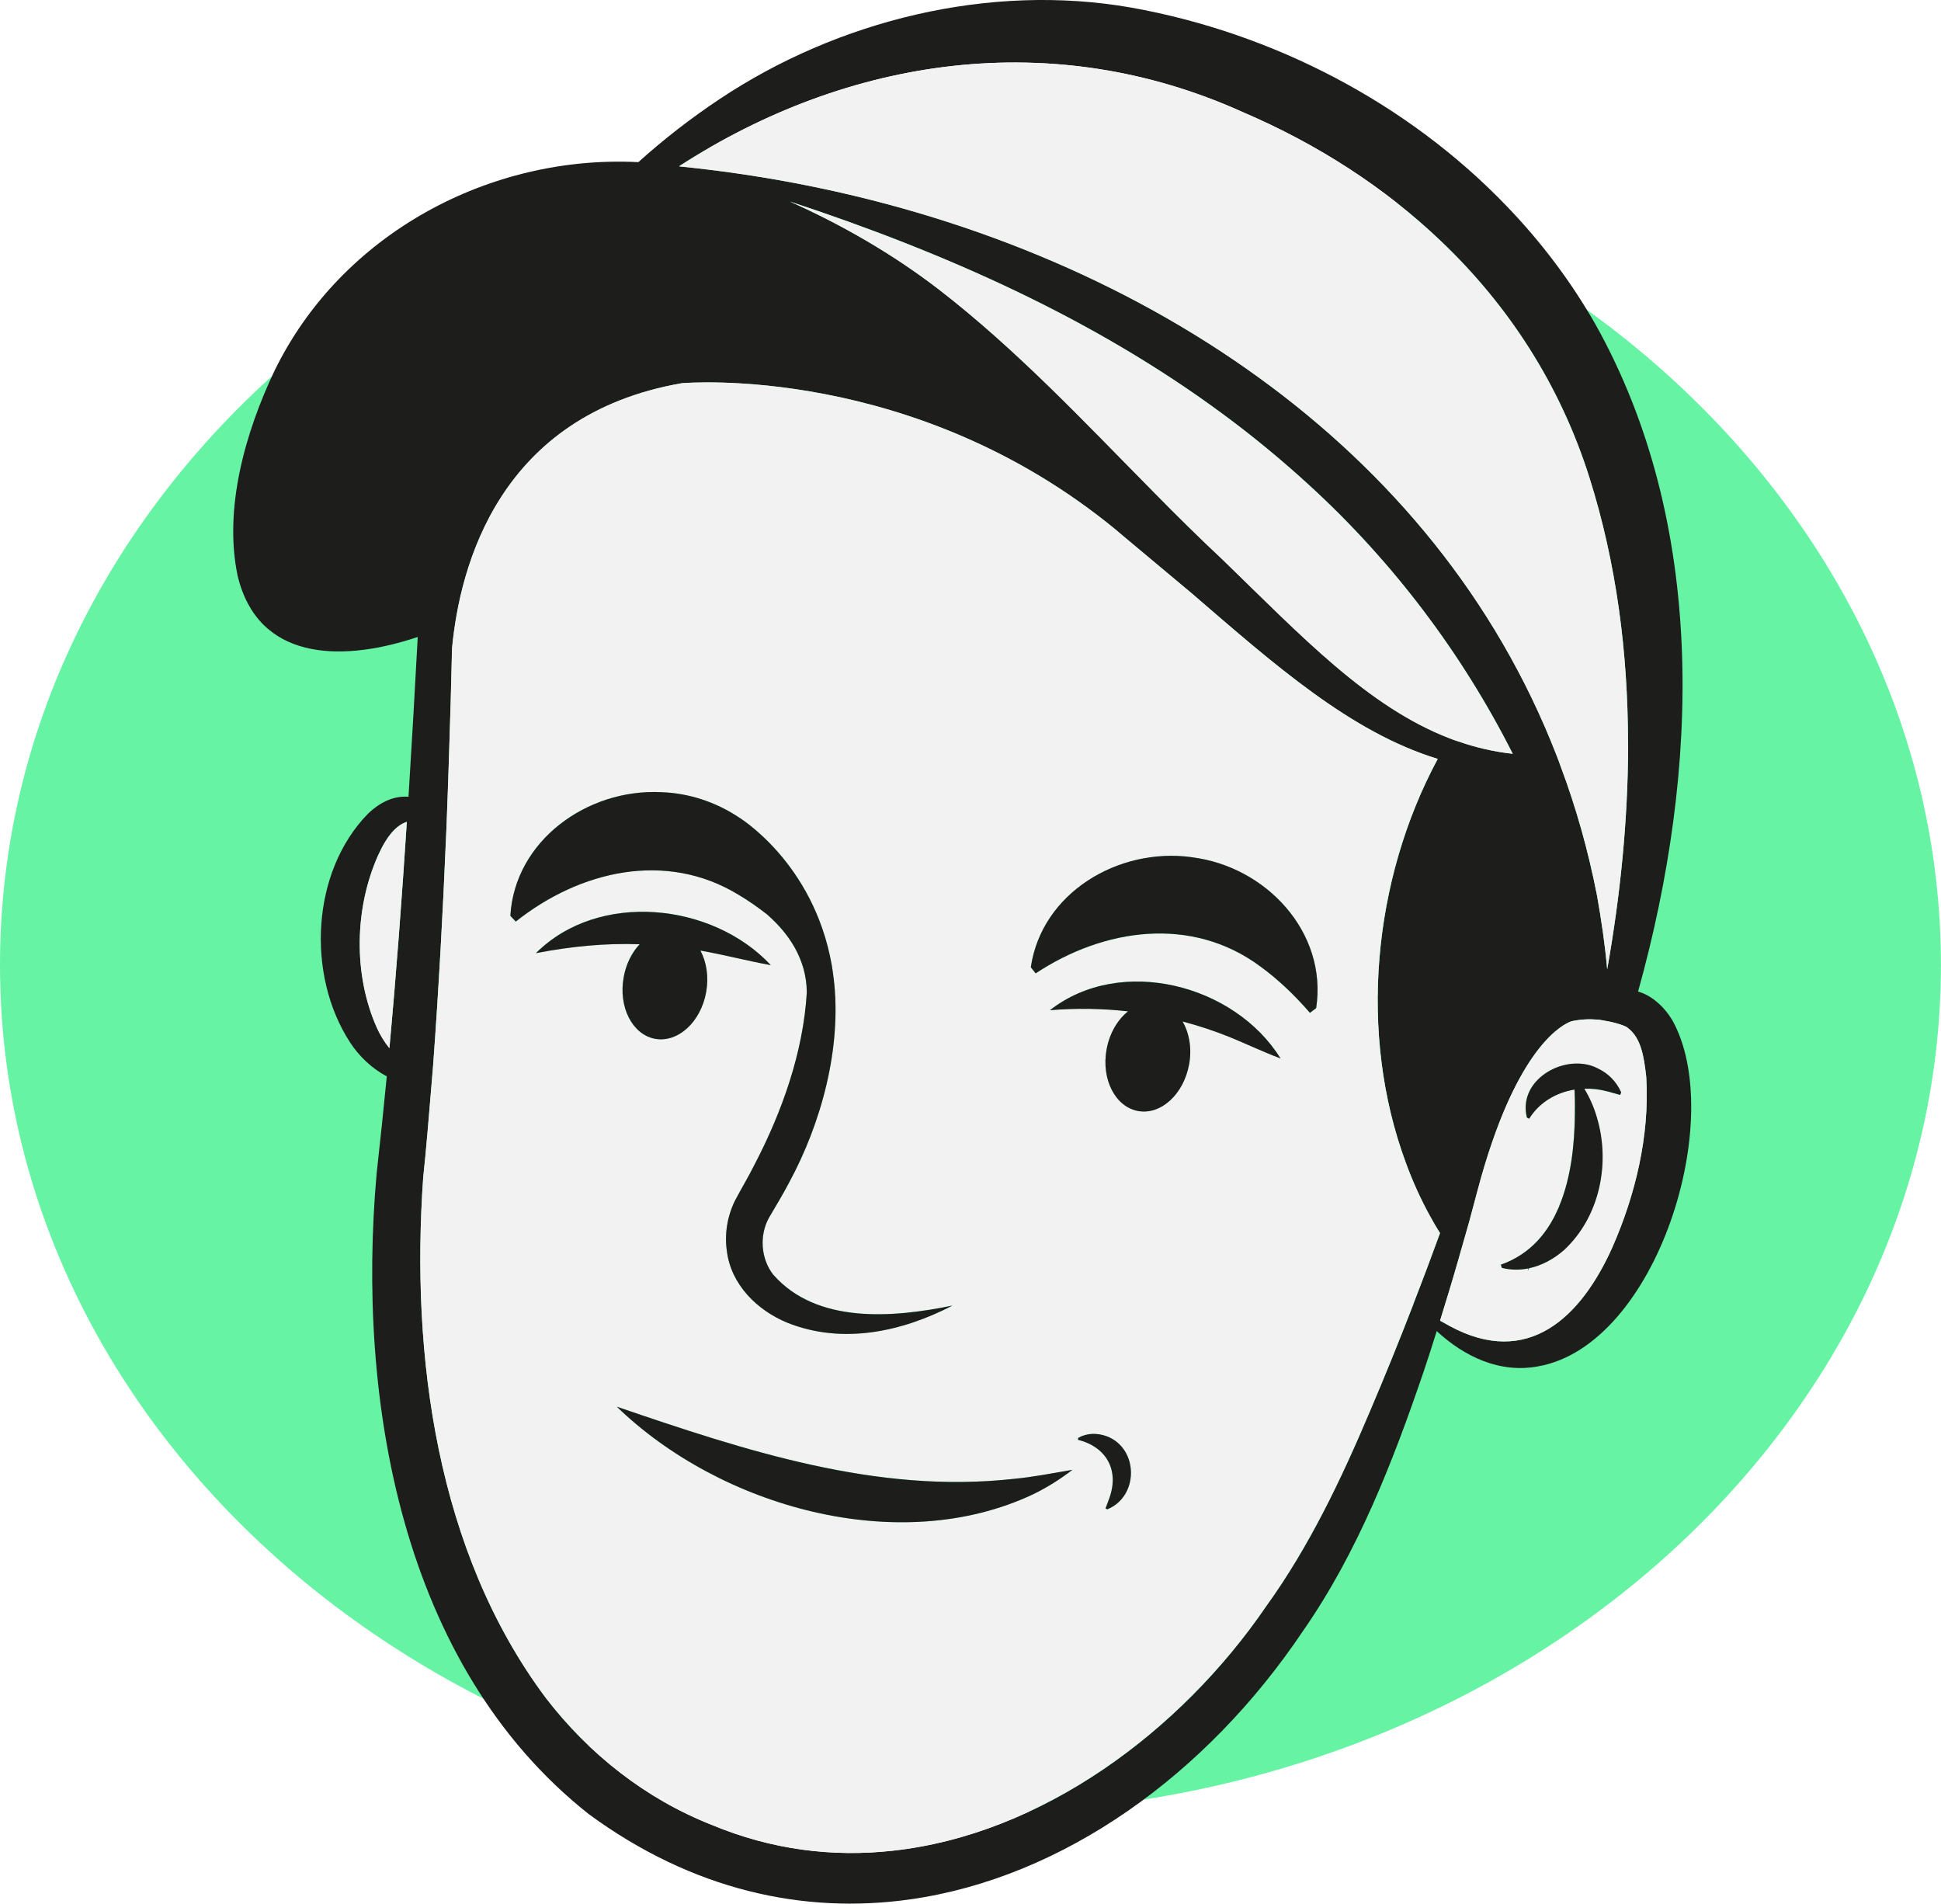
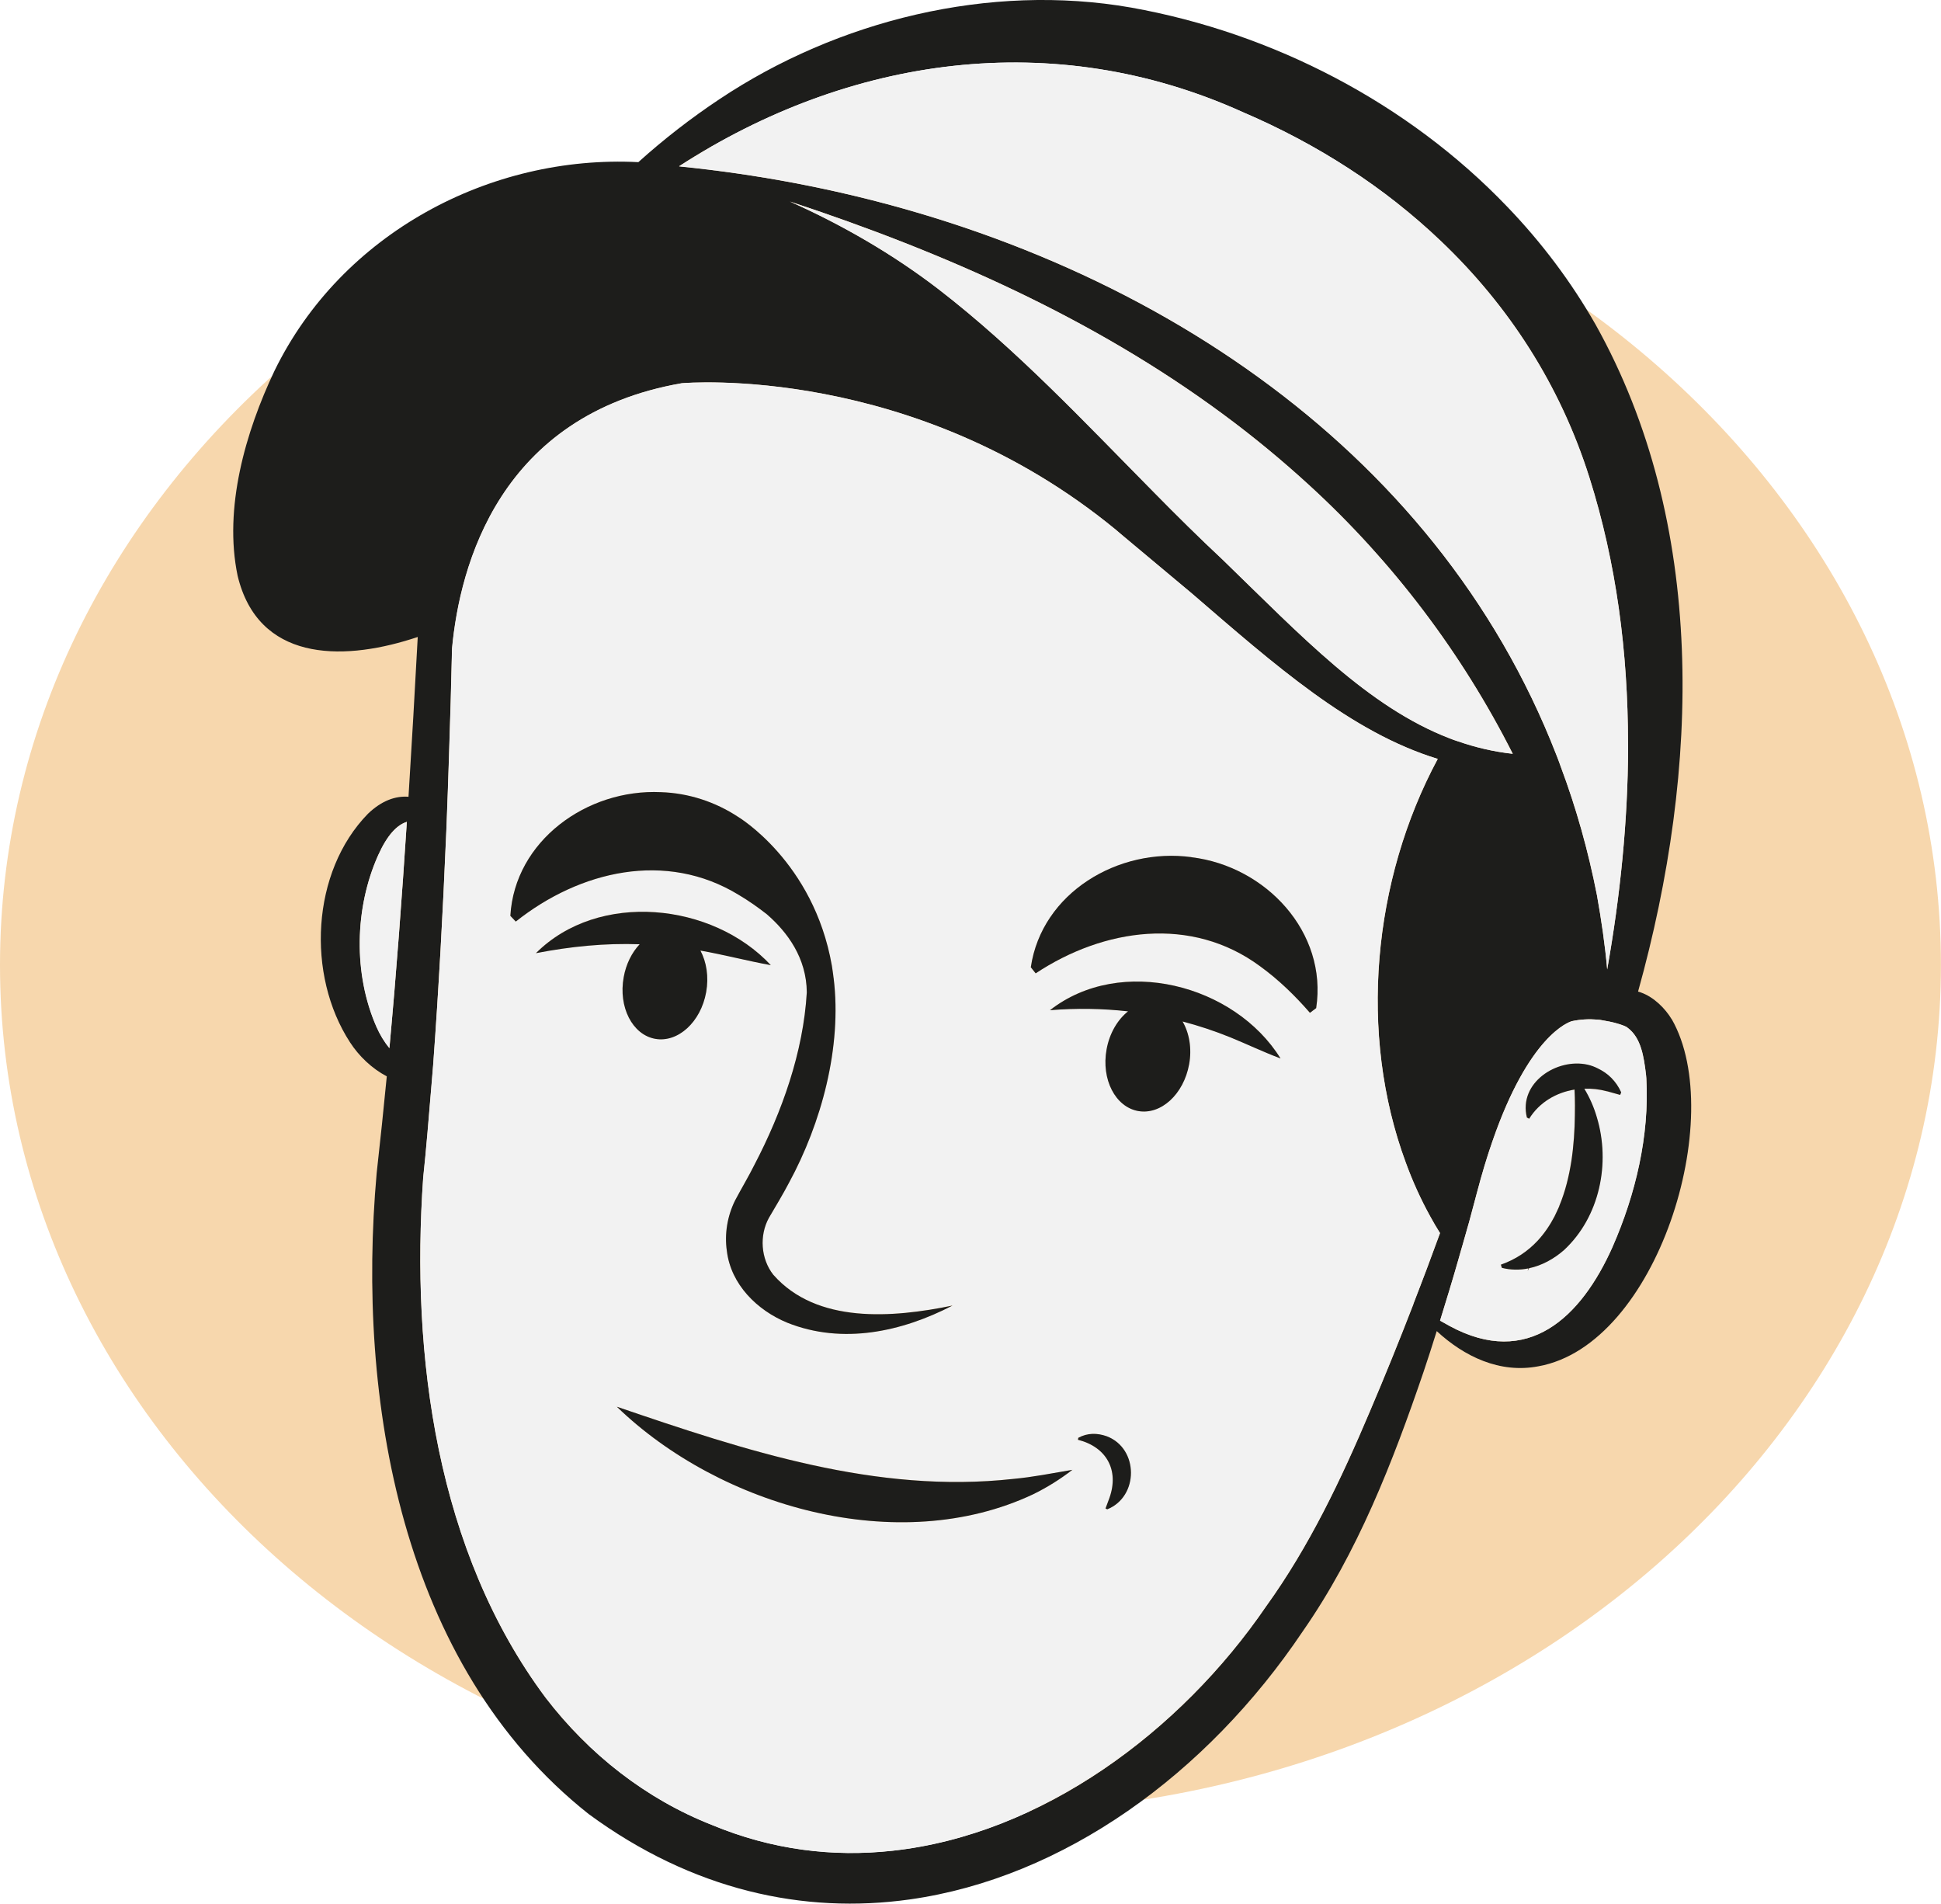
<svg xmlns="http://www.w3.org/2000/svg" id="logo" viewBox="0 0 239.57 234.94">
  <defs>
-     <style>.cls-1{fill:#f2f2f2;}.cls-1,.cls-2,.cls-3{stroke-width:0px;}.cls-2{fill:#1d1d1b;}.cls-3{fill:#66f3a3;}</style>
+     <style>.cls-1{fill:#f2f2f2;}.cls-1,.cls-2,.cls-3{stroke-width:0px;}.cls-2{fill:#1d1d1b;}.cls-3{fill:#F7D7AD;}</style>
  </defs>
  <g id="Warstwa_3">
    <ellipse class="cls-3" cx="119.78" cy="119.08" rx="119.78" ry="104.67" />
    <path class="cls-2" d="m206.35,125.8c6.86,12.04-1.8,40.18-16.46,42.81-4.77.92-9.16-1.2-12.56-4.34-.52,1.68-1.06,3.34-1.62,5.01-3.81,11.17-8.14,22.32-14.93,32.06-11.84,17.62-29.51,30.4-48.51,33.07-13.07,1.83-26.77-1.11-39.61-10.54-23.2-18.34-28.66-51.23-26.17-79.09.45-3.98.86-7.96,1.25-11.95-1.85-.97-3.44-2.5-4.54-4.2-5.4-8.31-4.79-21.04,2.22-28.21,1.69-1.62,3.41-2.22,5-2.09.41-6.57.79-13.15,1.14-19.72-.27.09-.53.17-.81.26-8.76,2.75-18.9,2.66-21.42-7.81-1.75-8.36.98-17.78,4.54-25.28,8.29-17.01,26.66-26.7,44.92-25.77,3.13-2.82,6.49-5.43,10.01-7.77C103.37,2.52,122.1-2.14,139.64.94c17.44,3.12,34.14,11.76,46.41,24.59,4.2,4.37,7.87,9.23,10.89,14.53,13.7,24.51,12.93,54.7,5.24,82.31.12.03.23.07.35.11,1.63.58,3.02,2,3.81,3.32Zm-7.31,28.05c2.83-6.46,4.55-13.71,4.16-20.77-.01-.16-.03-.3-.04-.46-.27-2.22-.6-4.55-2.28-5.79-.04-.04-.09-.08-.15-.11-.49-.24-1.07-.41-1.6-.54-.15-.04-.28-.07-.44-.1l-1.21-.22c-.1-.01-.21-.02-.3-.03-1.07-.09-2.12-.03-3.16.19-.4.11-5.3,1.74-9.82,14.84-.65,1.86-1.28,3.97-1.91,6.34-.74,2.82-1.24,4.63-1.56,5.7-.12.44-.25.91-.39,1.35h0s-.36,1.27-.36,1.27c-.71,2.49-1.47,4.97-2.24,7.46.4.23.79.45,1.2.67,9.63,5.21,16.2-1.04,20.1-9.79Zm1.91-61.61c0-.18,0-.35-.01-.54-.01-11.18-1.43-22.23-4.77-32.79-3.62-11.46-10-21.23-18.3-29.14-6.97-6.66-15.28-12-24.44-15.92-23.46-10.61-48.66-6.87-69.61,6.66l.09.02h.02c4.69.48,9.35,1.15,13.98,2.02,20.84,3.93,40.86,11.99,57.52,24.08,16.18,11.74,29.18,27.27,36.68,46.56.19.48.37.96.54,1.45,1.88,5.03,3.37,10.32,4.46,15.85.54,3.03.99,6.08,1.26,9.14,1.61-9.08,2.55-18.28,2.58-27.39Zm-20.99-.76c2.16.75,4.38,1.28,6.76,1.54-6.27-12.4-14.79-23.67-25.03-33.06-3.45-3.17-7.03-6.12-10.75-8.86-16.03-11.84-34.42-19.96-53.44-26.23,6.5,2.9,12.75,6.52,18.35,10.82,9.7,7.49,18.01,16.39,26.57,25.05,2.78,2.83,5.6,5.62,8.51,8.34,9.72,9.41,17.91,18.14,28,22.04.34.14.69.26,1.04.37Zm-2.23,60.68c-.43-.68-.83-1.37-1.22-2.08-1.17-2.12-2.16-4.32-2.99-6.59-5.88-15.86-4.11-34.85,3.94-49.83-10.74-3.28-20.15-11.63-30.35-20.42-2.88-2.42-5.81-4.85-8.74-7.31l-.62-.53c-24.95-20.53-53.1-18.14-53.6-18.1-22.52,3.92-27.39,22.51-28.35,32.72l-.17,6.7c-.15,4.81-.29,9.61-.48,14.4-.02.73-.06,1.46-.09,2.19-.4,9.38-.91,18.73-1.59,28.11-.03.42-.07.85-.11,1.32l-.1,1.21c-.31,3.7-.66,8.08-1.02,11.37-1.55,22.05,1.66,46.19,15.12,64.21,5.33,6.95,12.36,12.49,20.52,15.69,7.4,3.08,14.94,3.99,22.29,3.18,18.4-2,35.54-14.69,46.12-30.18,5.31-7.37,9.25-15.66,12.79-24.03,1.86-4.36,3.64-8.76,5.35-13.18.02-.05.04-.11.05-.16,1.12-2.88,2.2-5.77,3.26-8.67Zm-129.66-22.82c.85-9.3,1.54-18.61,2.15-27.93-1.23.39-2.42,1.63-3.54,4.12-2.92,6.52-3.07,14.67-.21,21.17.42.95.95,1.83,1.6,2.63Z" />
    <path class="cls-1" d="m203.2,133.09c.4,7.05-1.32,14.31-4.16,20.77-3.89,8.75-10.47,15-20.1,9.79-.41-.22-.8-.44-1.2-.67.77-2.49,1.53-4.97,2.24-7.46l.36-1.26h0c.14-.46.26-.93.39-1.36.32-1.06.82-2.87,1.56-5.7.62-2.37,1.26-4.48,1.91-6.34,4.52-13.1,9.42-14.73,9.82-14.84,1.03-.22,2.08-.28,3.16-.19.09.01.2.02.3.03l1.21.22c.16.03.29.06.44.1.53.14,1.11.3,1.6.54.05.03.1.07.15.11,1.68,1.24,2.01,3.57,2.28,5.79.01.16.03.3.04.46Zm-3.24,2.03l.12-.3c-.31-.7-.73-1.3-1.23-1.8-.47-.48-1.03-.85-1.66-1.16-.41-.21-.82-.35-1.26-.46-3.8-.85-8.55,2.24-7.49,6.52l.28.15c1.26-2.03,3.34-3.23,5.6-3.6.03.66.05,1.3.05,1.95,0,.4,0,.8-.01,1.22-.02,1.82-.14,3.75-.43,5.65-.3,1.91-.76,3.78-1.48,5.51-.01.05-.04.11-.06.17-.17.36-.33.74-.51,1.09,0,.01-.01.02-.01.03,0,0-.01.01-.01.02-.57,1.09-1.25,2.1-2.08,3-1.2,1.29-2.7,2.32-4.55,2.97l.12.39c1.08.28,2.2.29,3.28.07-.03.1-.07.21-.1.32.06-.11.11-.24.18-.34,1.58-.33,3.08-1.16,4.31-2.24,4.43-4.1,5.76-10.75,4.05-16.4-.36-1.24-.89-2.42-1.54-3.51.92-.04,1.84.06,2.73.3.05.01.1.02.15.03l1.54.43Z" />
    <path class="cls-1" d="m200.94,91.71c.01.19.01.36.01.54-.03,9.11-.97,18.31-2.58,27.39-.27-3.06-.72-6.11-1.26-9.14-1.08-5.53-2.57-10.82-4.46-15.85-.17-.49-.35-.97-.54-1.45-7.5-19.29-20.49-34.82-36.68-46.56-16.65-12.09-36.68-20.15-57.52-24.08-4.62-.87-9.29-1.54-13.98-2.01h-.02s-.09-.03-.09-.03c20.94-13.54,46.14-17.28,69.61-6.66,9.16,3.93,17.47,9.26,24.44,15.92,8.3,7.9,14.67,17.68,18.3,29.14,3.34,10.56,4.76,21.61,4.77,32.79Z" />
    <path class="cls-2" d="m200.09,134.82l-.12.3-1.54-.43s-.09-.02-.15-.03c-.89-.24-1.81-.34-2.73-.3.66,1.09,1.18,2.27,1.54,3.51,1.71,5.65.37,12.3-4.05,16.4-1.23,1.08-2.73,1.91-4.31,2.24-.06.1-.11.23-.18.34.03-.11.07-.22.1-.32-1.08.22-2.2.21-3.28-.07l-.12-.39c1.85-.65,3.35-1.68,4.55-2.97.83-.9,1.51-1.91,2.08-3,0-.01.01-.02.01-.02,0-.01.01-.02.01-.03.18-.35.34-.73.51-1.09.02-.05.05-.11.06-.17.72-1.73,1.18-3.6,1.48-5.51.29-1.91.41-3.83.43-5.65.01-.42.01-.82.01-1.22,0-.65-.02-1.29-.05-1.95-2.26.37-4.34,1.57-5.6,3.6l-.28-.15c-1.06-4.28,3.69-7.37,7.49-6.52.44.1.85.25,1.26.46.62.3,1.19.68,1.66,1.16.5.5.92,1.1,1.23,1.8Z" />
    <path class="cls-1" d="m186.71,93.03c-2.37-.26-4.6-.79-6.76-1.54-.35-.11-.7-.24-1.04-.37-10.09-3.89-18.29-12.62-28-22.04-2.91-2.72-5.73-5.51-8.51-8.34-8.56-8.65-16.87-17.56-26.57-25.05-5.6-4.3-11.85-7.92-18.35-10.82,19.03,6.27,37.42,14.39,53.44,26.23,3.72,2.74,7.3,5.7,10.75,8.86,10.25,9.39,18.77,20.66,25.03,33.06Z" />
    <path class="cls-1" d="m176.51,150.09c.39.71.79,1.41,1.22,2.08-1.06,2.91-2.13,5.79-3.26,8.67-.01.04-.03.1-.05.16-1.71,4.43-3.49,8.82-5.35,13.18-3.54,8.37-7.48,16.66-12.79,24.03-10.58,15.49-27.72,28.18-46.12,30.18-7.34.81-14.88-.09-22.29-3.18-8.15-3.21-15.18-8.75-20.52-15.69-13.46-18.03-16.67-42.17-15.12-64.21.36-3.29.71-7.67,1.02-11.37l.1-1.21c.04-.47.08-.91.11-1.32.69-9.37,1.2-18.72,1.59-28.11.03-.73.07-1.46.09-2.19.19-4.79.33-9.59.48-14.4l.17-6.7c.96-10.21,5.82-28.8,28.35-32.72.5-.04,28.65-2.43,53.6,18.1l.62.53c2.93,2.46,5.85,4.89,8.74,7.31,10.2,8.79,19.61,17.14,30.35,20.42-8.05,14.97-9.82,33.97-3.94,49.83.83,2.27,1.82,4.47,2.99,6.59Zm-14.06-25.68c1.43-9.37-6.22-17.52-15.39-18.62-9.05-1.23-18.49,4.41-19.84,13.59l.6.75c8.4-5.56,19.23-7.15,27.72-.86,2.27,1.65,4.29,3.6,6.13,5.73l.77-.58Zm-10.58,3.6c2.09.86,4.01,1.78,6.18,2.6-5.68-9.13-19.73-12.78-28.46-5.95,3.28-.27,6.49-.22,9.64.14-1.28,1.03-2.28,2.7-2.65,4.7-.67,3.7,1.08,7.09,3.89,7.6,2.82.51,5.63-2.07,6.3-5.77.35-1.97.01-3.87-.81-5.28,1.99.52,3.96,1.17,5.9,1.96Zm-18.83,49.67c3.52.89,5.11,3.74,3.88,7.19l-.48,1.29.22.1c3.91-1.57,3.89-7.5-.06-9.01-1.17-.43-2.4-.44-3.52.19l-.04.24Zm-5.53,6.73c1.72-.84,3.35-1.86,4.85-3.02-2.51.43-4.88.91-7.29,1.12-16.91,1.86-33.06-3.5-48.94-8.91,12.77,12.36,34.78,18.63,51.38,10.81Zm-9.96-23.3c-7.39,1.52-16.75,2.28-22.11-3.8-1.54-1.97-1.73-4.84-.54-7.01.76-1.29,1.81-3.04,2.49-4.35,3.96-7.29,6.56-16.69,5.5-25.26t.01-.01l-.02-.02c-.02-.24-.06-.47-.09-.71-.03-.21-.06-.42-.09-.61l-.03-.19c-2.25-12.82-11.6-18.37-11.6-18.37h0c-2.77-1.81-6.06-2.91-9.49-3.02-9.13-.44-18.05,6-18.59,15.26l.67.71c7.89-6.27,18.55-8.8,27.54-3.28,1.2.72,2.34,1.52,3.45,2.38,2.54,2.22,4.89,5.4,4.93,9.64-.43,7.38-3.06,14.78-6.45,21.25-.73,1.47-1.63,2.98-2.41,4.44-.95,1.92-1.31,4.11-1.01,6.2.49,4.16,3.74,7.34,7.45,8.87,6.84,2.74,14.19,1.1,20.4-2.11Zm-31.11-43.81c2.9.51,5.72,1.26,8.69,1.8-7.22-7.73-21.28-9.2-28.99-1.48,4.34-.84,8.55-1.25,12.8-1.1-.96,1.02-1.68,2.44-1.97,4.07-.67,3.7,1.08,7.09,3.88,7.6,2.81.51,5.64-2.07,6.3-5.76.34-1.91.04-3.74-.71-5.13Z" />
    <path class="cls-2" d="m147.06,105.79c9.17,1.1,16.82,9.25,15.39,18.62l-.77.58c-1.84-2.12-3.86-4.08-6.13-5.73-8.49-6.29-19.32-4.7-27.72.86l-.6-.75c1.34-9.18,10.79-14.82,19.84-13.59Z" />
    <path class="cls-2" d="m158.04,130.62c-2.17-.82-4.08-1.74-6.18-2.6-1.95-.79-3.92-1.44-5.9-1.96.82,1.41,1.17,3.31.81,5.28-.67,3.7-3.48,6.28-6.3,5.77-2.81-.51-4.56-3.91-3.89-7.6.36-2,1.36-3.67,2.65-4.7-3.16-.35-6.36-.41-9.64-.14,8.73-6.83,22.79-3.19,28.46,5.95Z" />
    <path class="cls-2" d="m136.93,184.87c1.23-3.45-.36-6.3-3.88-7.19l.04-.24c1.12-.62,2.35-.61,3.52-.19,3.96,1.51,3.97,7.44.06,9.01l-.22-.1.48-1.29Z" />
    <path class="cls-2" d="m132.36,181.39c-1.5,1.16-3.13,2.18-4.85,3.02-16.6,7.82-38.61,1.55-51.38-10.81,15.88,5.42,32.03,10.78,48.94,8.91,2.41-.22,4.78-.7,7.29-1.12Z" />
    <path class="cls-2" d="m95.45,157.32c5.36,6.08,14.71,5.32,22.11,3.8-6.21,3.22-13.56,4.85-20.4,2.11-3.71-1.53-6.96-4.72-7.45-8.87-.3-2.08.06-4.28,1.01-6.2.77-1.46,1.68-2.97,2.41-4.44,3.38-6.48,6.02-13.87,6.45-21.25-.03-4.24-2.38-7.43-4.93-9.64-1.1-.86-2.25-1.67-3.45-2.38-9-5.52-19.65-2.99-27.54,3.28l-.67-.71c.54-9.26,9.46-15.69,18.59-15.26,3.43.11,6.72,1.21,9.49,3.03h0s9.35,5.54,11.6,18.36l.03.19c.03.2.06.41.09.61.03.24.07.47.09.71l.02.02s-.01,0-.01.01c1.06,8.57-1.54,17.97-5.5,25.26-.68,1.31-1.73,3.06-2.49,4.35-1.19,2.17-1,5.04.54,7.01Z" />
    <path class="cls-2" d="m95.14,119.11c-2.97-.54-5.79-1.29-8.69-1.8.75,1.4,1.05,3.23.71,5.13-.66,3.69-3.49,6.27-6.3,5.76-2.8-.51-4.55-3.91-3.88-7.6.29-1.63,1.01-3.05,1.97-4.07-4.25-.15-8.46.26-12.8,1.1,7.72-7.72,21.78-6.25,28.99,1.48Z" />
    <path class="cls-1" d="m50.21,101.43c-.6,9.32-1.29,18.63-2.15,27.93-.66-.8-1.19-1.69-1.6-2.63-2.86-6.5-2.71-14.65.21-21.17,1.12-2.49,2.31-3.74,3.54-4.12Z" />
  </g>
</svg>
